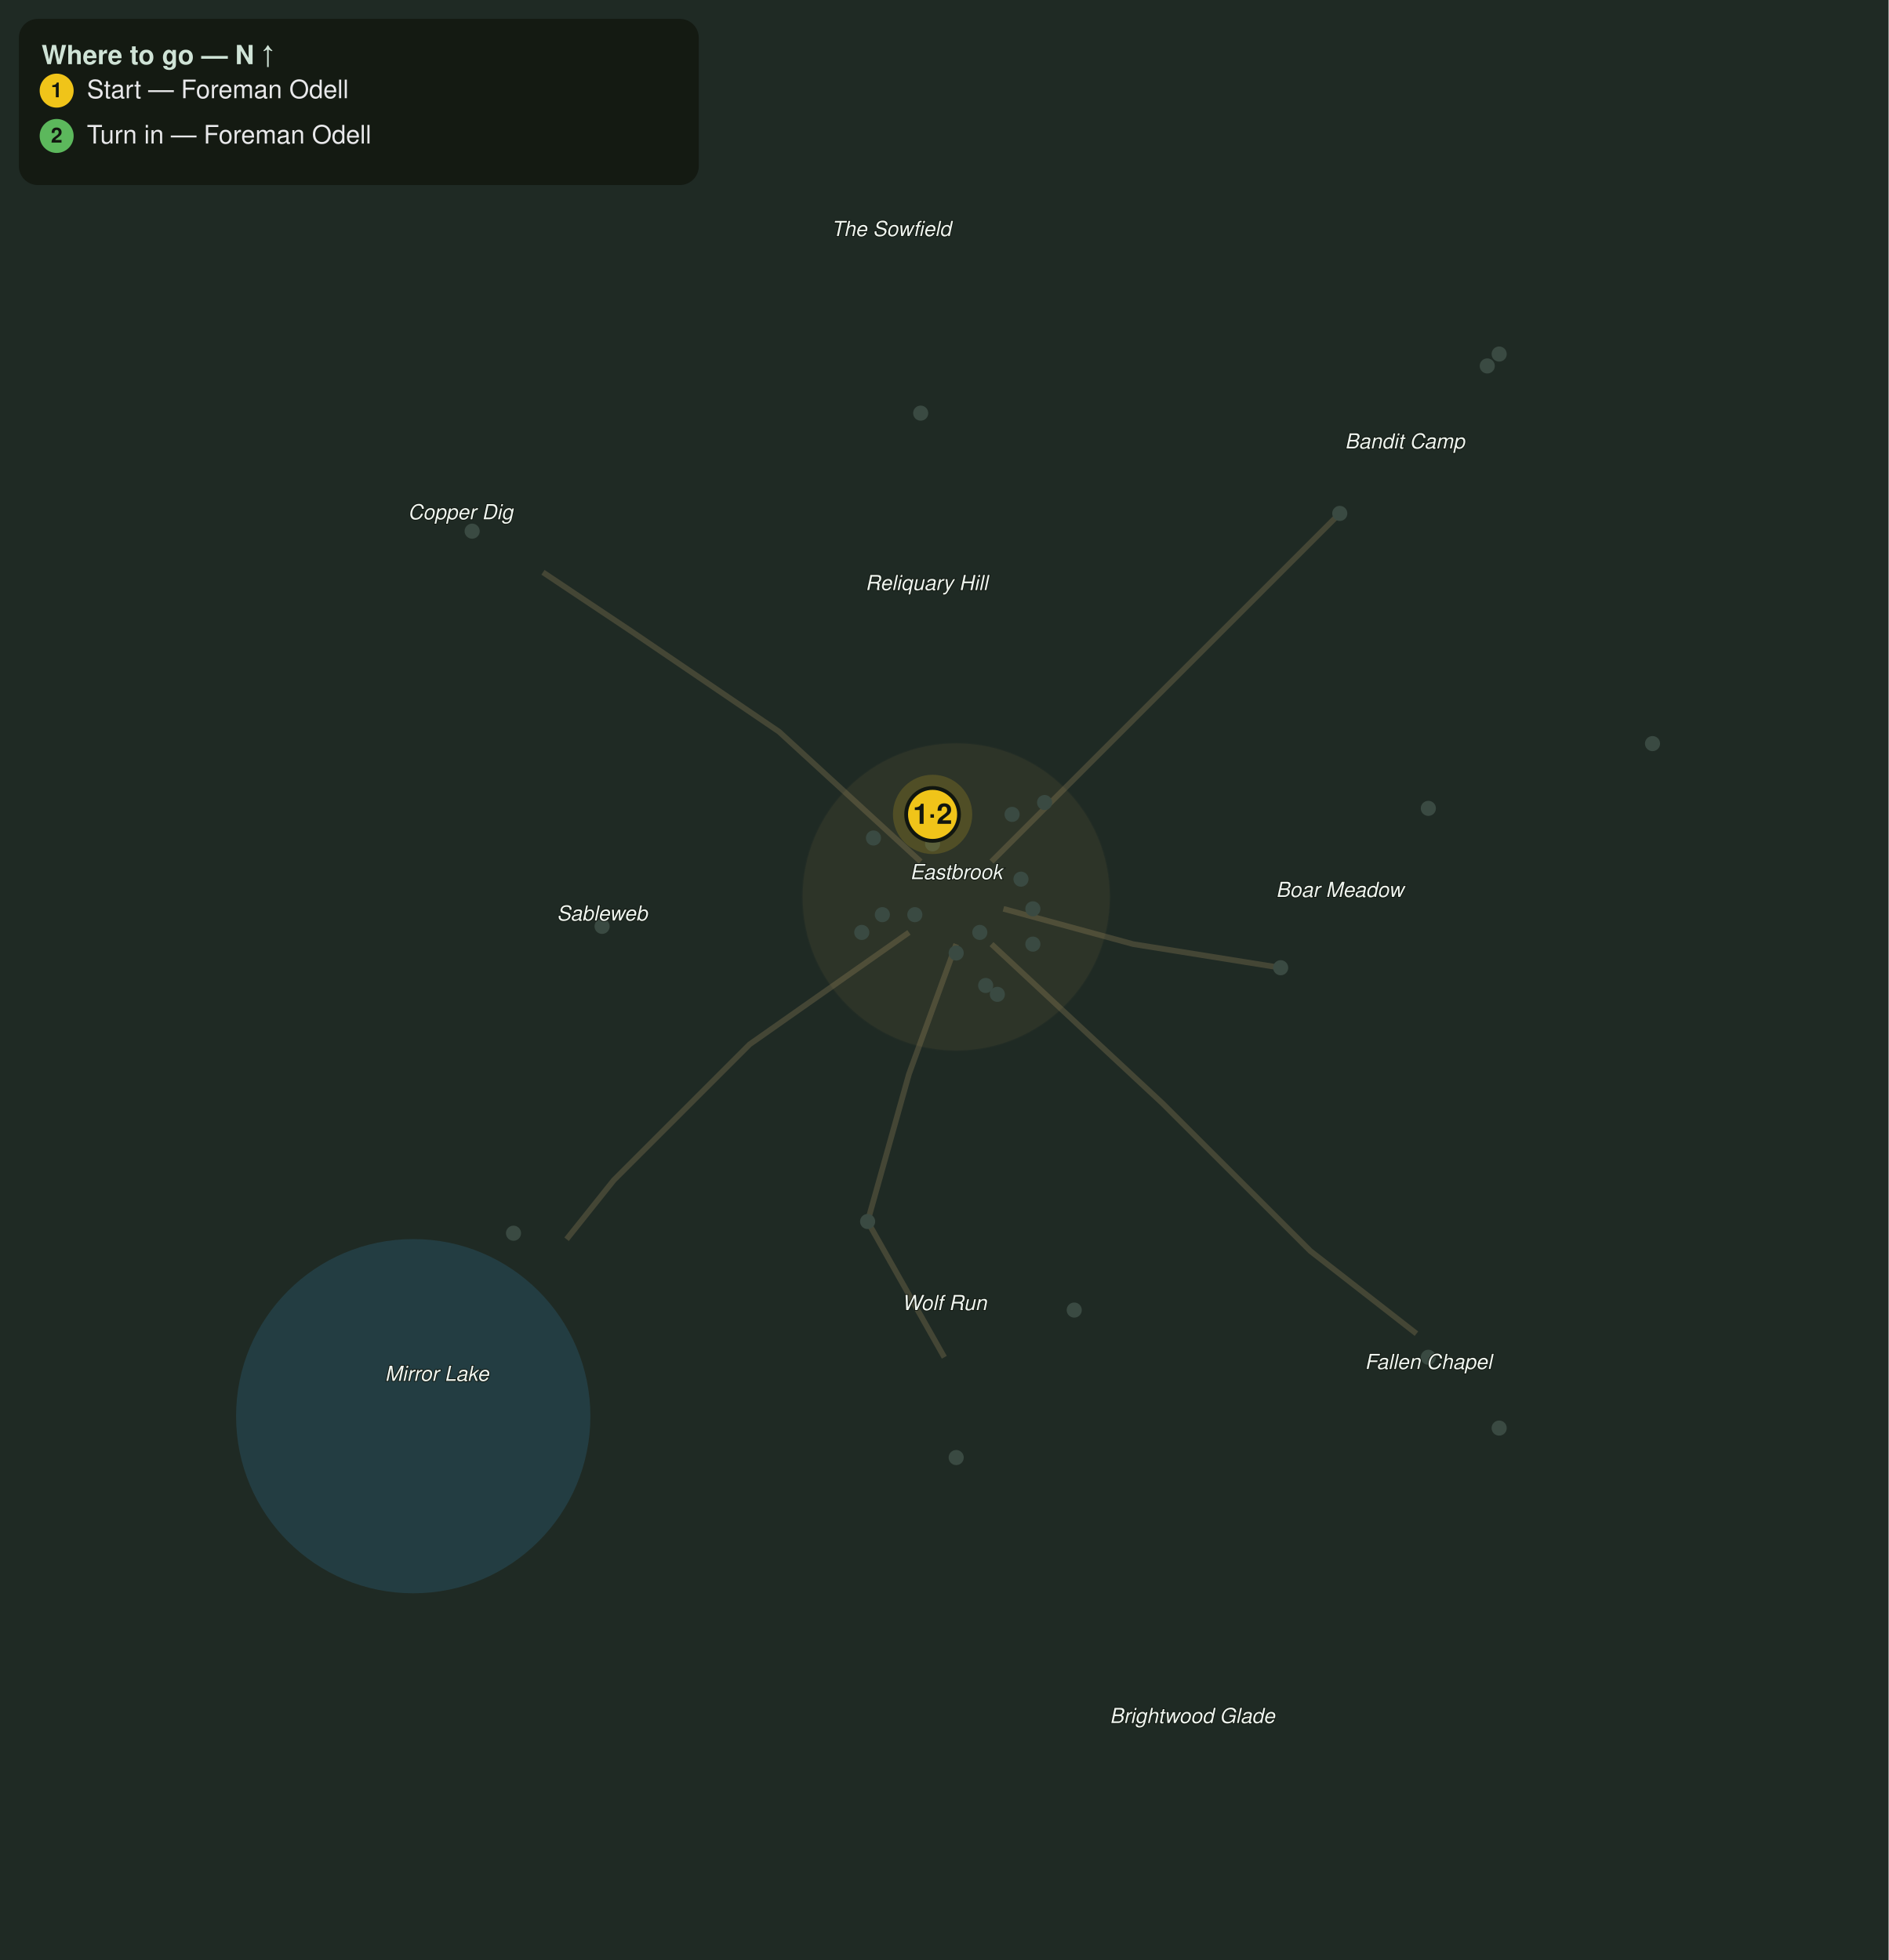
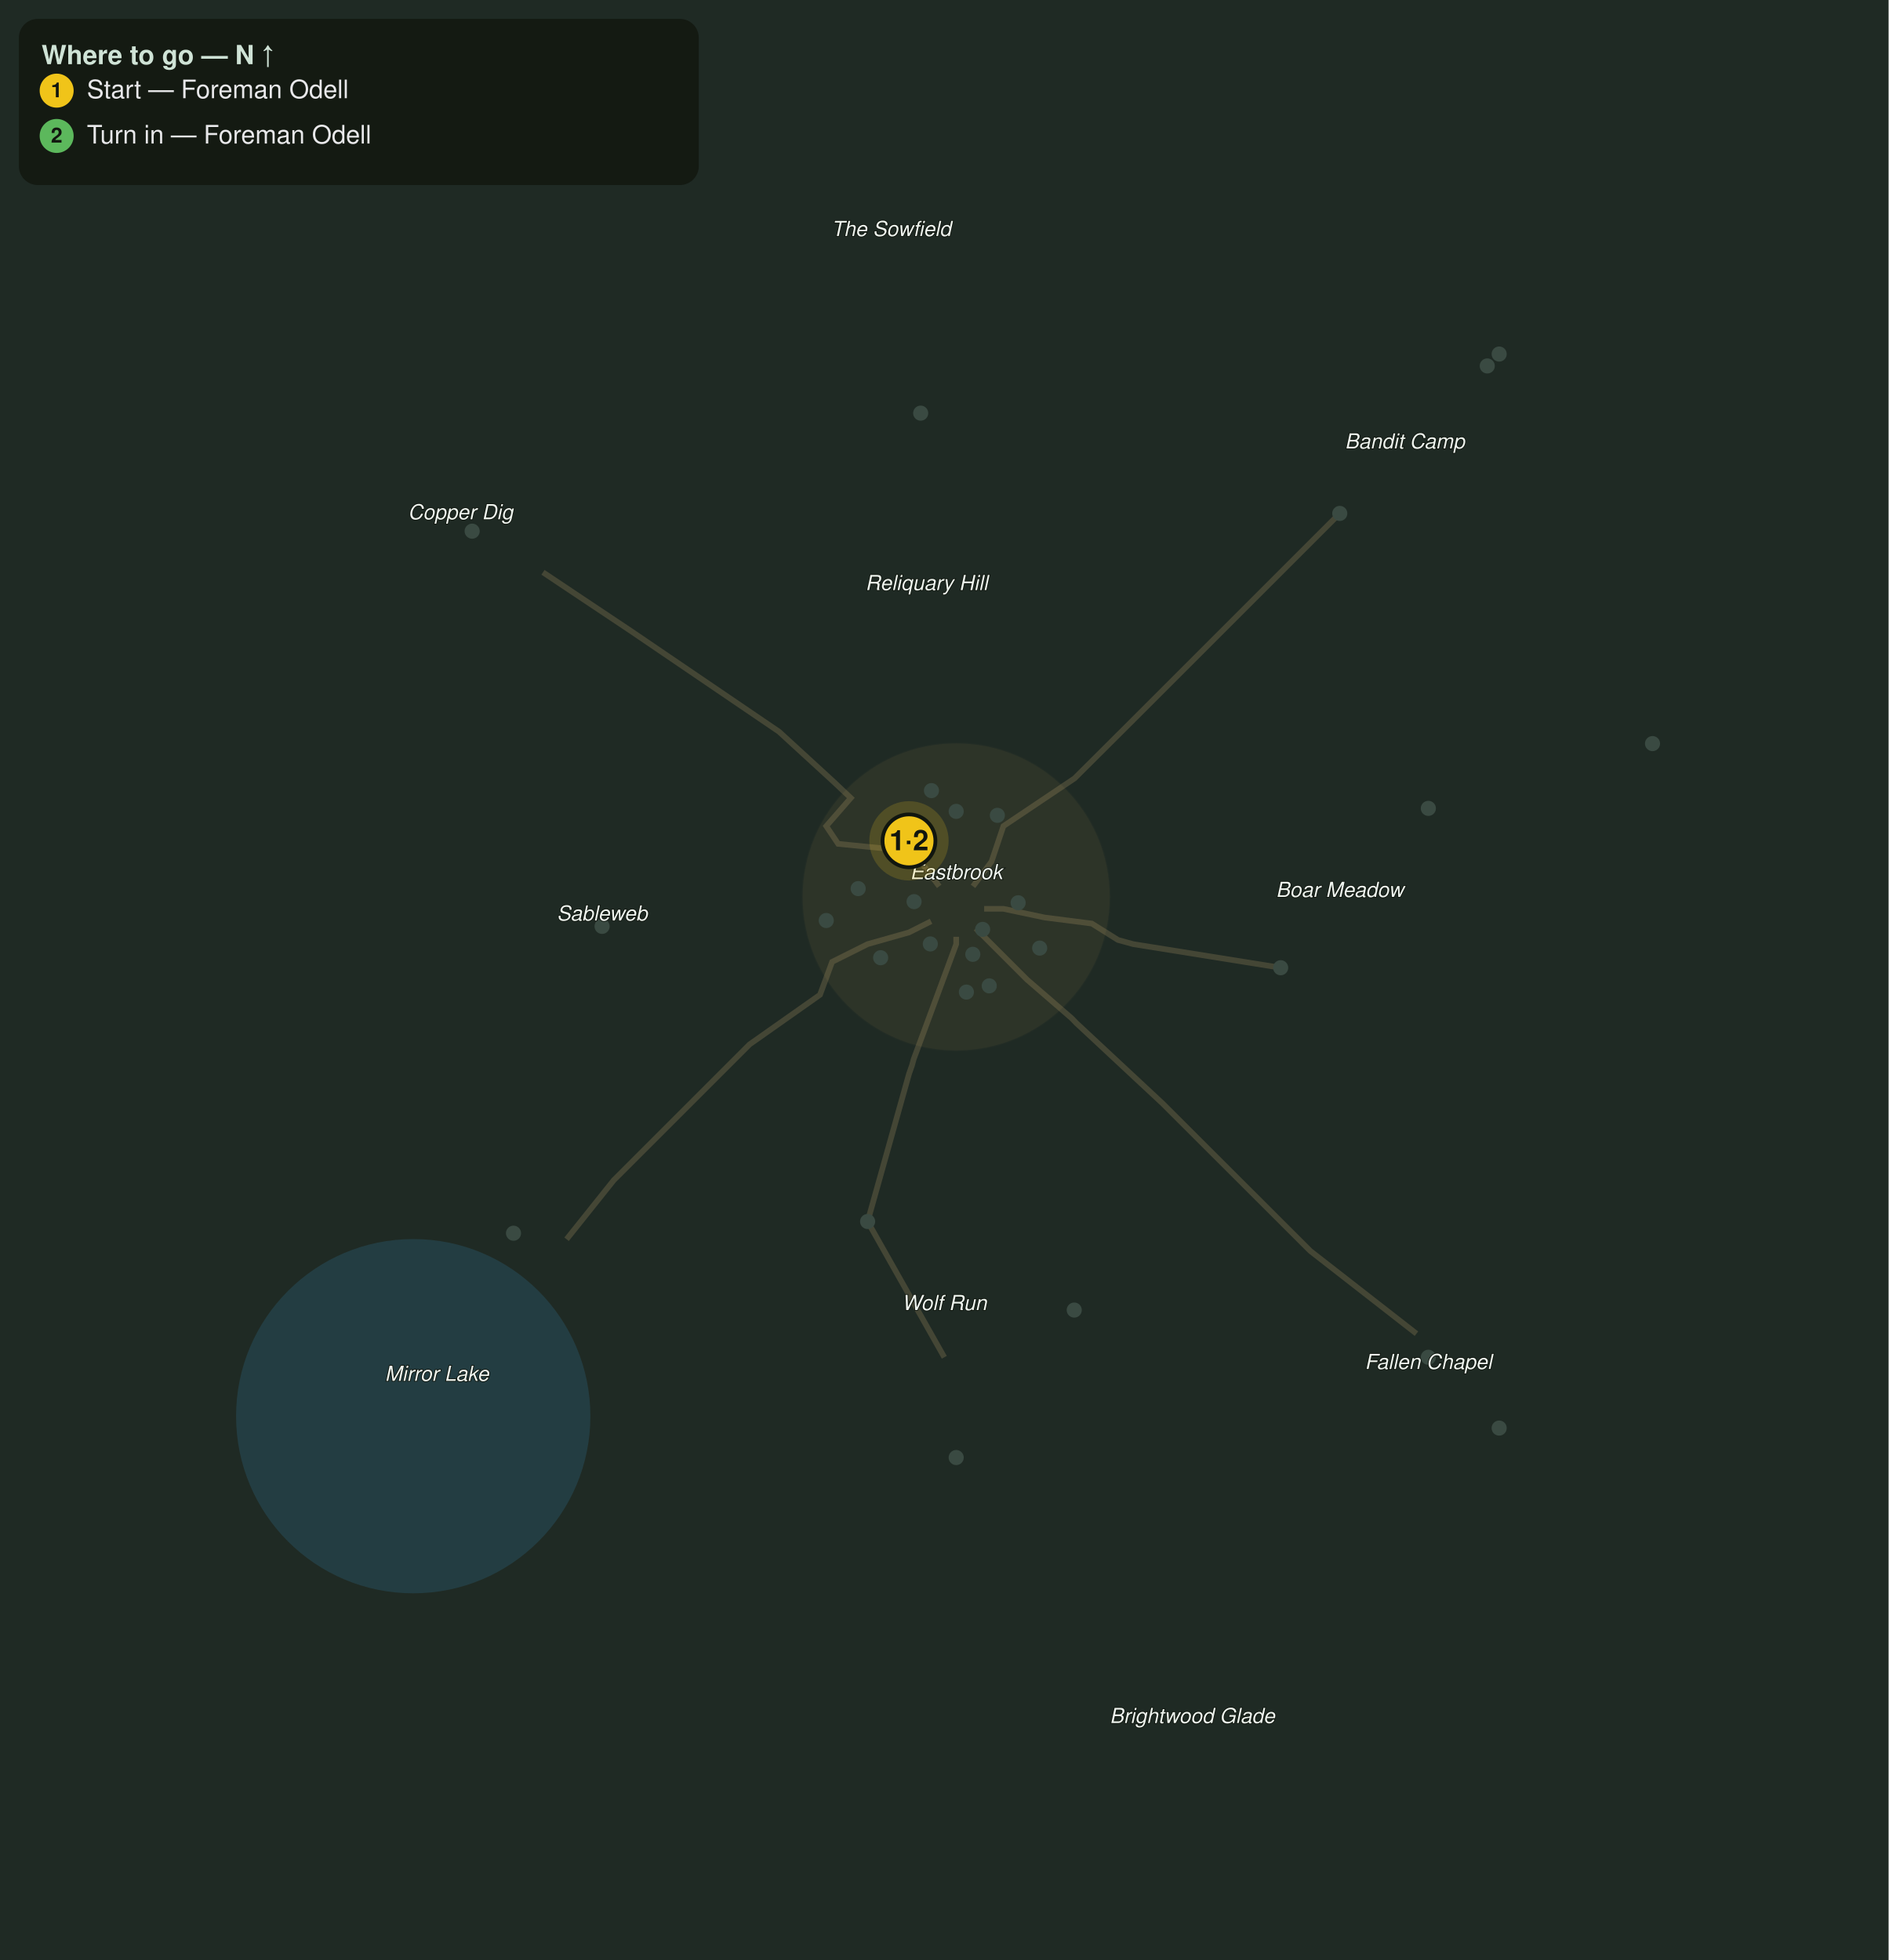
<svg xmlns="http://www.w3.org/2000/svg" viewBox="0 0 1000 1038" font-family="Segoe UI, Helvetica, Arial, sans-serif">
  <rect width="1000" height="1038" fill="#1f2a24" />
  <circle cx="218.8" cy="750.0" r="93.8" fill="#2f6f8f" opacity="0.28" />
-   <path d="M506.3 500.0 L481.3 568.8 L459.4 646.9 L500.0 718.8" fill="none" stroke="#8a7a55" stroke-width="3" opacity="0.35" />
-   <path d="M531.3 481.3 L600.0 500.0 L678.1 512.5" fill="none" stroke="#8a7a55" stroke-width="3" opacity="0.35" />
-   <path d="M525.0 456.3 L600.0 381.3 L662.5 318.8 L709.4 271.9" fill="none" stroke="#8a7a55" stroke-width="3" opacity="0.35" />
-   <path d="M481.3 493.8 L396.9 553.1 L325.0 625.0 L300.0 656.3" fill="none" stroke="#8a7a55" stroke-width="3" opacity="0.35" />
-   <path d="M487.5 456.3 L412.5 387.5 L334.4 334.4 L287.5 303.1" fill="none" stroke="#8a7a55" stroke-width="3" opacity="0.35" />
-   <path d="M525.0 500.0 L615.6 584.4 L693.8 662.5 L750.0 706.3" fill="none" stroke="#8a7a55" stroke-width="3" opacity="0.35" />
+   <path d="M506.3 496.1 L506.3 500.0 L483.8 560.9 L482.9 564.2 L481.3 568.8 L459.4 646.9 L500.0 718.8" fill="none" stroke="#8a7a55" stroke-width="3" opacity="0.35" />
+   <path d="M521.1 481.3 L531.3 481.3 L553.1 485.9 L578.1 489.1 L592.0 497.8 L595.3 498.7 L600.0 500.0 L678.1 512.5" fill="none" stroke="#8a7a55" stroke-width="3" opacity="0.35" />
+   <path d="M515.2 469.4 L525.0 456.3 L531.3 437.5 L569.0 412.2 L571.4 409.8 L600.0 381.3 L662.5 318.8 L709.4 271.9" fill="none" stroke="#8a7a55" stroke-width="3" opacity="0.35" />
+   <path d="M493.0 487.9 L481.3 493.8 L459.4 500.0 L440.6 509.4 L434.2 526.8 L431.4 528.8 L396.9 553.1 L325.0 625.0 L300.0 656.3" fill="none" stroke="#8a7a55" stroke-width="3" opacity="0.35" />
+   <path d="M497.3 469.4 L487.5 456.3 L475.0 450.0 L443.8 446.9 L437.5 437.5 L450.5 422.6 L441.6 414.2 L439.1 411.9 L412.5 387.5 L334.4 334.4 L287.5 303.1" fill="none" stroke="#8a7a55" stroke-width="3" opacity="0.35" />
+   <path d="M516.7 491.7 L525.0 500.0 L543.8 518.8 L567.5 539.3 L569.8 541.7 L615.6 584.4 L693.8 662.5 L750.0 706.3" fill="none" stroke="#8a7a55" stroke-width="3" opacity="0.35" />
  <circle cx="506.3" cy="475.0" r="81.3" fill="#caa15a" opacity="0.08" stroke="#caa15a" stroke-width="1" stroke-opacity="0.3" />
  <circle cx="459.4" cy="646.9" r="4" fill="#3a4a42" />
  <circle cx="568.8" cy="693.8" r="4" fill="#3a4a42" />
  <circle cx="506.3" cy="771.9" r="4" fill="#3a4a42" />
  <circle cx="678.1" cy="512.5" r="4" fill="#3a4a42" />
  <circle cx="756.3" cy="428.1" r="4" fill="#3a4a42" />
  <circle cx="875.0" cy="393.8" r="4" fill="#3a4a42" />
  <circle cx="318.8" cy="490.6" r="4" fill="#3a4a42" />
  <circle cx="271.9" cy="653.1" r="4" fill="#3a4a42" />
  <circle cx="250.0" cy="281.3" r="4" fill="#3a4a42" />
  <circle cx="709.4" cy="271.9" r="4" fill="#3a4a42" />
  <circle cx="787.5" cy="193.8" r="4" fill="#3a4a42" />
  <circle cx="793.8" cy="187.5" r="4" fill="#3a4a42" />
  <circle cx="756.3" cy="718.8" r="4" fill="#3a4a42" />
  <circle cx="793.8" cy="756.3" r="4" fill="#3a4a42" />
-   <circle cx="506.3" cy="504.7" r="4" fill="#3a4a42" />
-   <circle cx="518.8" cy="493.8" r="4" fill="#3a4a42" />
-   <circle cx="484.4" cy="484.4" r="4" fill="#3a4a42" />
-   <circle cx="540.6" cy="465.6" r="4" fill="#3a4a42" />
-   <circle cx="462.5" cy="443.8" r="4" fill="#3a4a42" />
-   <circle cx="528.1" cy="526.6" r="4" fill="#3a4a42" />
-   <circle cx="456.3" cy="493.8" r="4" fill="#3a4a42" />
-   <circle cx="493.8" cy="431.3" r="4" fill="#3a4a42" />
-   <circle cx="546.9" cy="500.0" r="4" fill="#3a4a42" />
-   <circle cx="546.9" cy="481.3" r="4" fill="#3a4a42" />
+   <circle cx="492.6" cy="499.9" r="4" fill="#3a4a42" />
+   <circle cx="520.3" cy="492.2" r="4" fill="#3a4a42" />
+   <circle cx="484.0" cy="477.5" r="4" fill="#3a4a42" />
+   <circle cx="515.1" cy="505.4" r="4" fill="#3a4a42" />
+   <circle cx="454.4" cy="470.6" r="4" fill="#3a4a42" />
+   <circle cx="523.8" cy="522.1" r="4" fill="#3a4a42" />
+   <circle cx="437.5" cy="487.5" r="4" fill="#3a4a42" />
+   <circle cx="481.3" cy="445.3" r="4" fill="#3a4a42" />
+   <circle cx="550.5" cy="502.1" r="4" fill="#3a4a42" />
+   <circle cx="539.1" cy="478.1" r="4" fill="#3a4a42" />
  <circle cx="487.5" cy="218.8" r="4" fill="#3a4a42" />
-   <circle cx="553.1" cy="425.0" r="4" fill="#3a4a42" />
-   <circle cx="521.9" cy="521.9" r="4" fill="#3a4a42" />
-   <circle cx="467.2" cy="484.4" r="4" fill="#3a4a42" />
-   <circle cx="493.8" cy="446.9" r="4" fill="#3a4a42" />
-   <circle cx="535.9" cy="431.3" r="4" fill="#3a4a42" />
+   <circle cx="506.3" cy="429.7" r="4" fill="#3a4a42" />
+   <circle cx="511.7" cy="525.4" r="4" fill="#3a4a42" />
+   <circle cx="466.3" cy="507.2" r="4" fill="#3a4a42" />
+   <circle cx="493.2" cy="418.7" r="4" fill="#3a4a42" />
+   <circle cx="528.1" cy="431.8" r="4" fill="#3a4a42" />
  <text x="506.3" y="465.6" fill="#eef4ee" font-size="11" font-style="italic" text-anchor="middle" stroke="#10160f" stroke-width="0.8" paint-order="stroke">Eastbrook</text>
  <text x="500.0" y="693.8" fill="#eef4ee" font-size="11" font-style="italic" text-anchor="middle" stroke="#10160f" stroke-width="0.8" paint-order="stroke">Wolf Run</text>
  <text x="709.4" y="475.0" fill="#eef4ee" font-size="11" font-style="italic" text-anchor="middle" stroke="#10160f" stroke-width="0.8" paint-order="stroke">Boar Meadow</text>
  <text x="231.3" y="731.3" fill="#eef4ee" font-size="11" font-style="italic" text-anchor="middle" stroke="#10160f" stroke-width="0.8" paint-order="stroke">Mirror Lake</text>
  <text x="318.8" y="487.5" fill="#eef4ee" font-size="11" font-style="italic" text-anchor="middle" stroke="#10160f" stroke-width="0.8" paint-order="stroke">Sableweb</text>
  <text x="243.8" y="275.0" fill="#eef4ee" font-size="11" font-style="italic" text-anchor="middle" stroke="#10160f" stroke-width="0.8" paint-order="stroke">Copper Dig</text>
  <text x="743.8" y="237.5" fill="#eef4ee" font-size="11" font-style="italic" text-anchor="middle" stroke="#10160f" stroke-width="0.8" paint-order="stroke">Bandit Camp</text>
  <text x="756.3" y="725.0" fill="#eef4ee" font-size="11" font-style="italic" text-anchor="middle" stroke="#10160f" stroke-width="0.8" paint-order="stroke">Fallen Chapel</text>
  <text x="490.6" y="312.5" fill="#eef4ee" font-size="11" font-style="italic" text-anchor="middle" stroke="#10160f" stroke-width="0.8" paint-order="stroke">Reliquary Hill</text>
  <text x="631.3" y="912.5" fill="#eef4ee" font-size="11" font-style="italic" text-anchor="middle" stroke="#10160f" stroke-width="0.8" paint-order="stroke">Brightwood Glade</text>
  <text x="471.9" y="125.0" fill="#eef4ee" font-size="11" font-style="italic" text-anchor="middle" stroke="#10160f" stroke-width="0.8" paint-order="stroke">The Sowfield</text>
  <g class="qstep" data-keys="giver,turnin" data-steps="1,2">
-     <circle cx="493.8" cy="431.3" r="21" fill="#f0c419" opacity="0.18" />
-     <circle cx="493.8" cy="431.3" r="14" fill="#f0c419" stroke="#11160f" stroke-width="2" />
-     <text x="493.8" y="436.3" fill="#11160f" font-size="15" font-weight="bold" text-anchor="middle">1·2</text>
+     <circle cx="481.3" cy="445.3" r="21" fill="#f0c419" opacity="0.18" />
+     <circle cx="481.3" cy="445.3" r="14" fill="#f0c419" stroke="#11160f" stroke-width="2" />
+     <text x="481.3" y="450.3" fill="#11160f" font-size="15" font-weight="bold" text-anchor="middle">1·2</text>
  </g>
  <rect x="10" y="10" width="360" height="88" rx="10" fill="#11160f" opacity="0.82" />
  <text x="22" y="34" fill="#cfe3d6" font-size="14" font-weight="bold">Where to go — N ↑</text>
  <circle cx="30" cy="48" r="9" fill="#f0c419" />
  <text x="30" y="51.5" fill="#11160f" font-size="11" font-weight="bold" text-anchor="middle">1</text>
  <text x="46" y="52" fill="#e8e8ea" font-size="13.5">Start — Foreman Odell</text>
  <circle cx="30" cy="72" r="9" fill="#5cb85c" />
  <text x="30" y="75.5" fill="#11160f" font-size="11" font-weight="bold" text-anchor="middle">2</text>
  <text x="46" y="76" fill="#e8e8ea" font-size="13.5">Turn in — Foreman Odell</text>
</svg>
